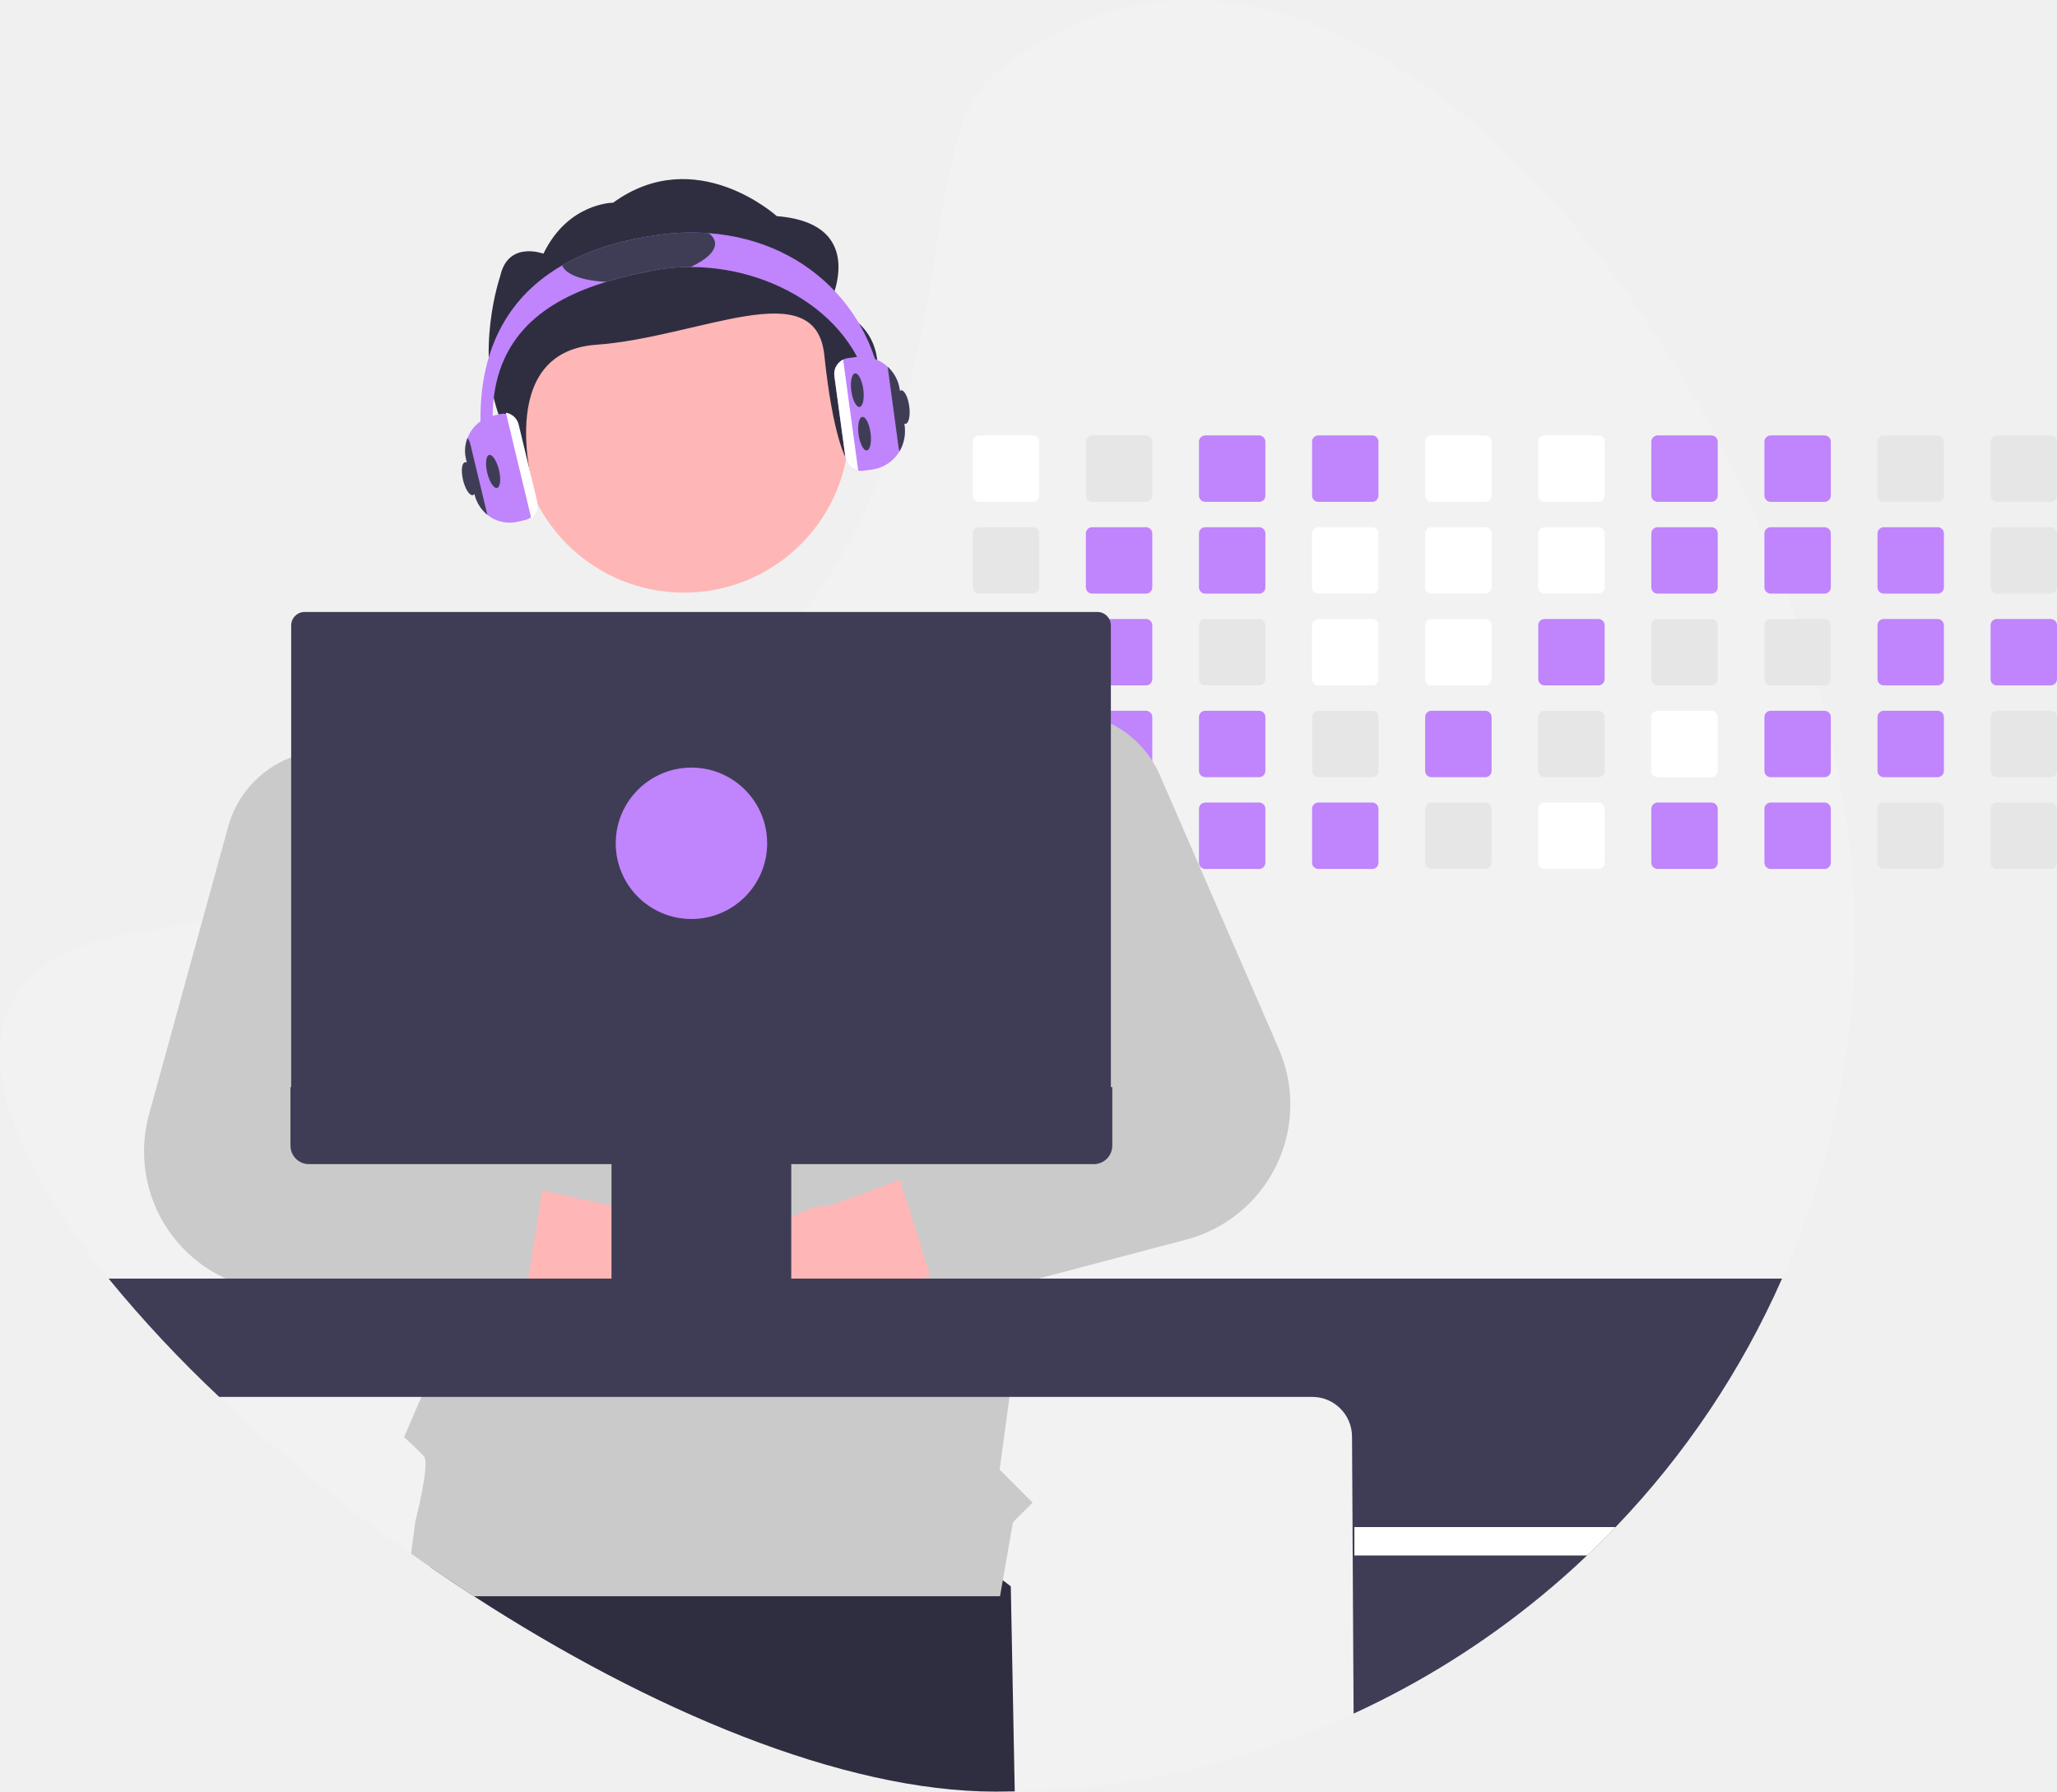
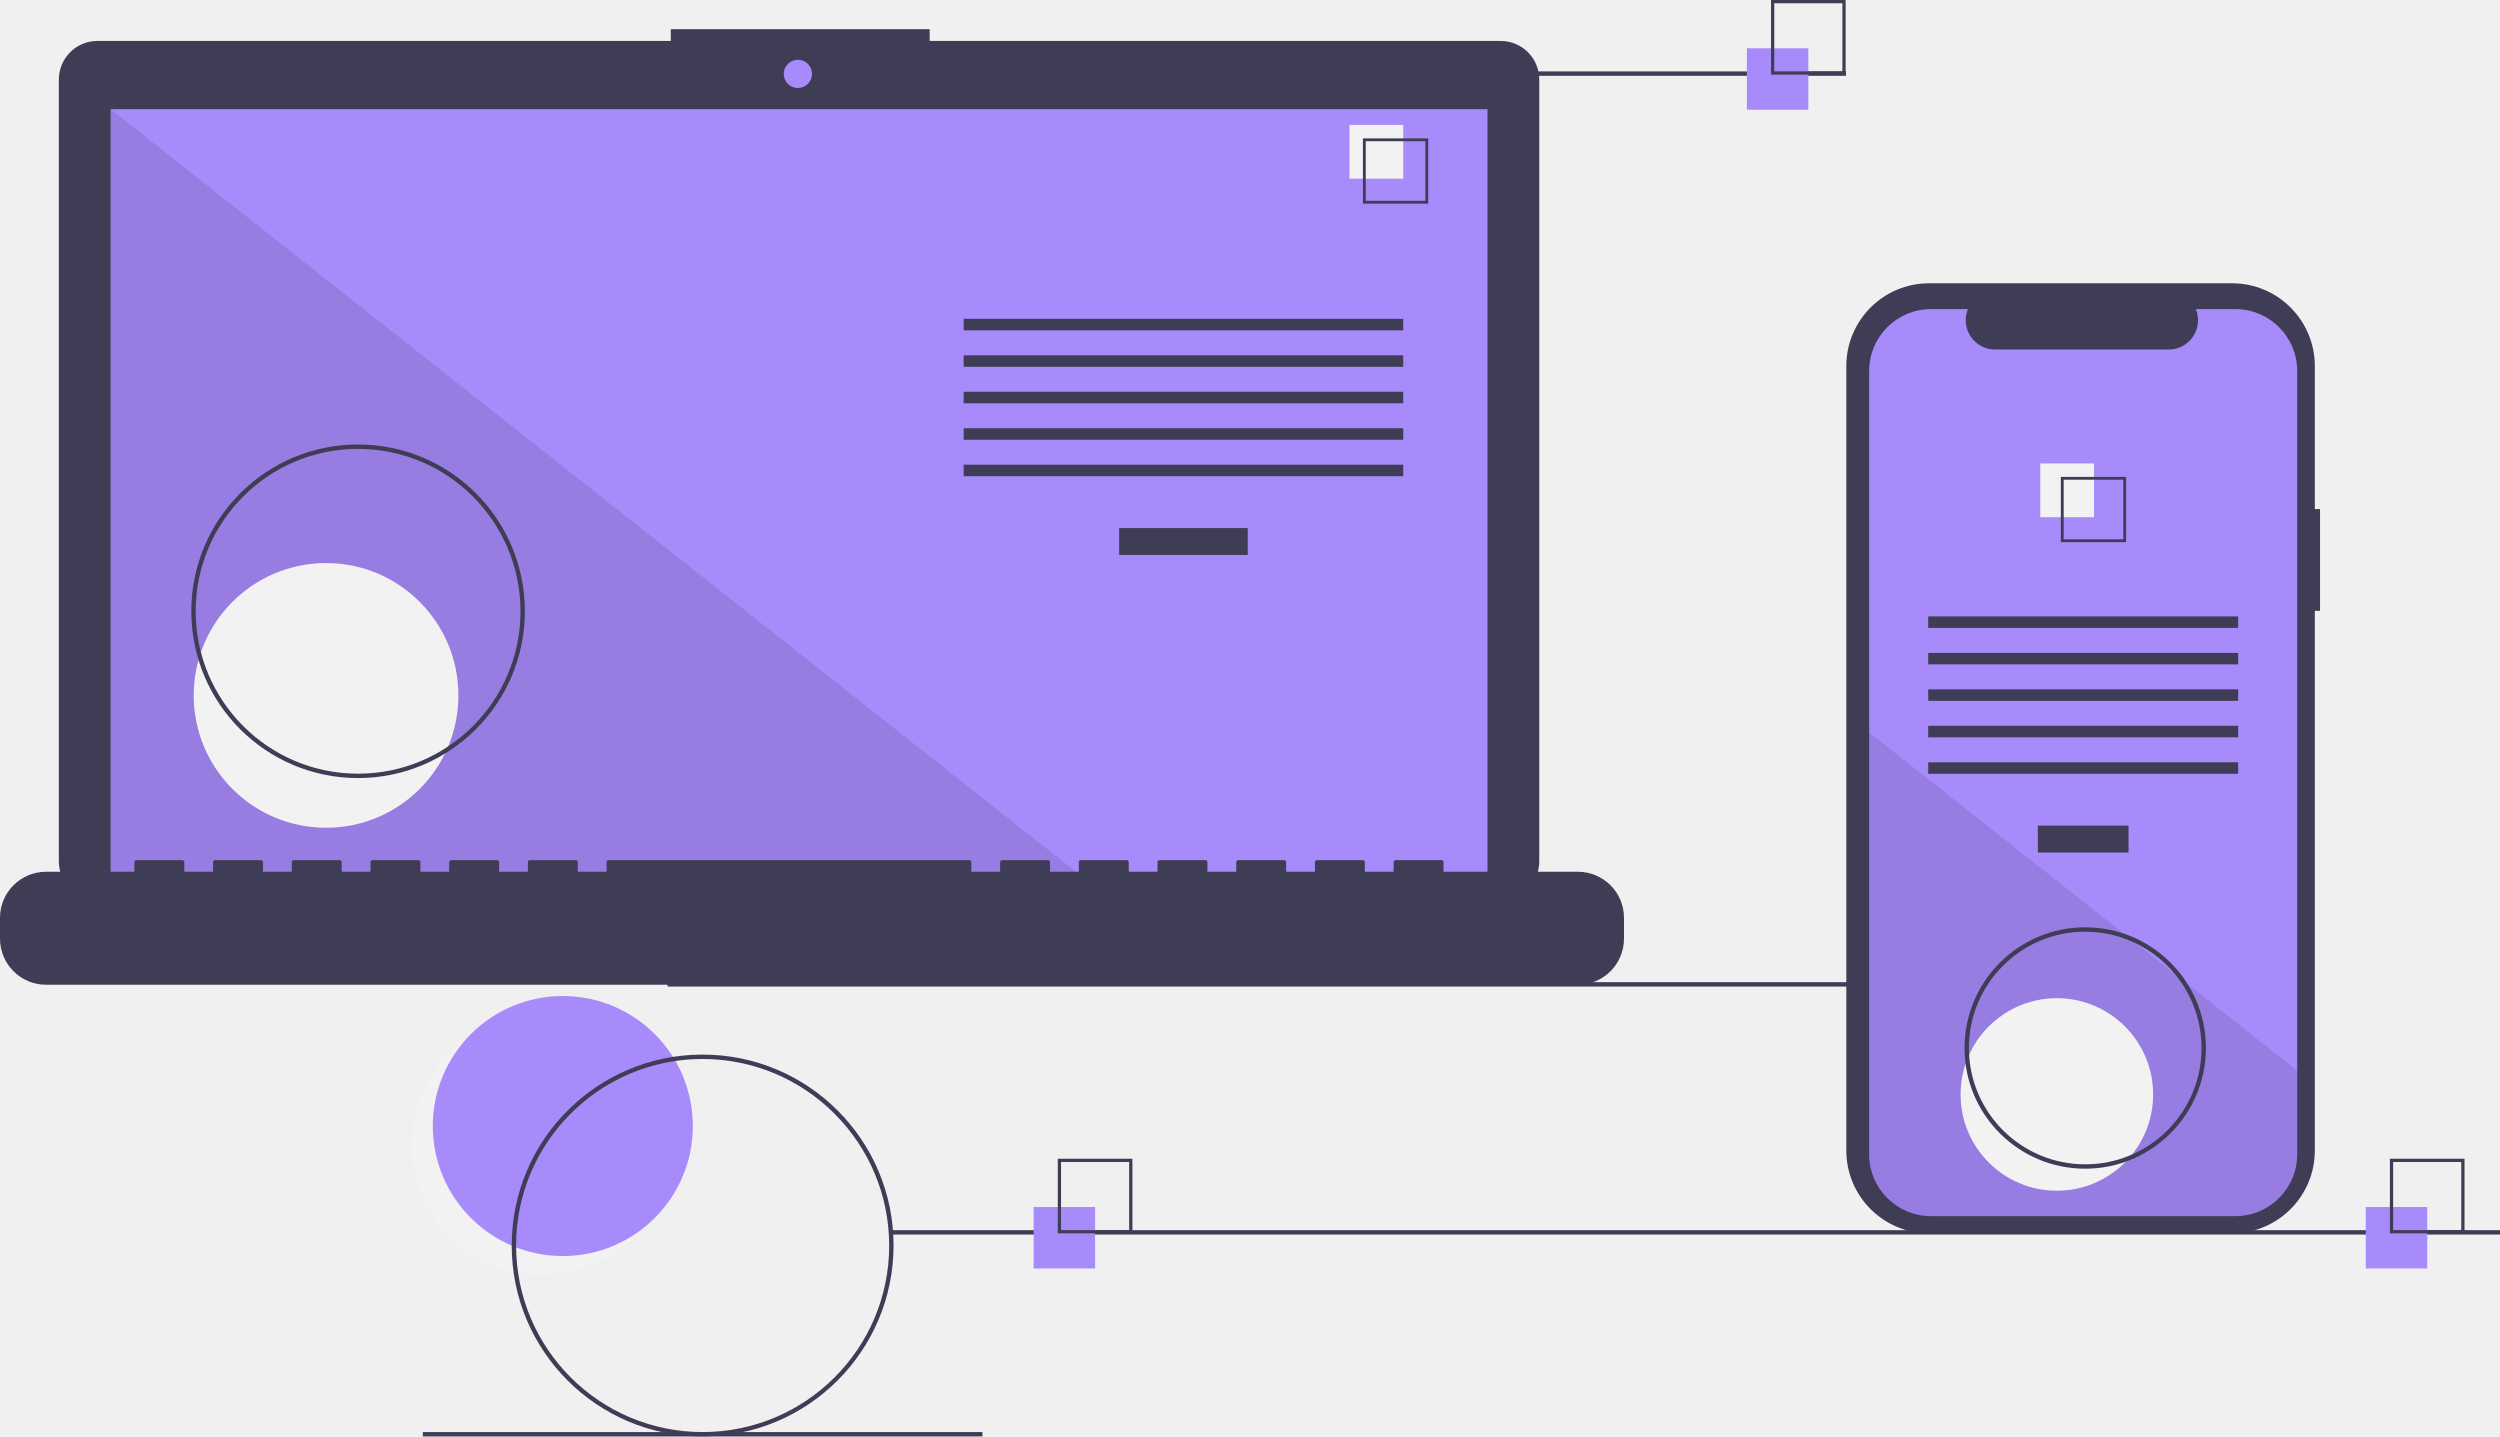
- <svg xmlns="http://www.w3.org/2000/svg" data-name="Layer 1" width="850.538" height="740.83" viewBox="0 0 850.538 740.83">
-   <path d="M941.609,465.125a354.21,354.21,0,0,1-98.85,245.9q-5.745,6.015-11.8,11.74-9.225,8.775-19.07,16.87a353.934,353.934,0,0,1-217.58,80.69q-3.975.09-7.98.09c-63.43,0-143.21-33.88-215.61-80.78q-8.985-5.82-17.81-11.91-4.125-2.82-8.21-5.72a730.43,730.43,0,0,1-79.32-64.8,514.116,514.116,0,0,1-45.75-48.92c-55.63-68.62-67.9-130.45,11.41-143.16q14.085-2.25,27.34-4.81,19.2-3.69,36.75-7.97,23.64-5.745,44.42-12.46,6.99-2.25,13.66-4.59c65.74-23.09,109.74-53.2,139.69-85.87q7.62-8.295,14.05-16.79a236.055,236.055,0,0,0,17.83-27.12,254.898,254.898,0,0,0,18.41-41.05l.27-.78c23.83-68.74,16.58-132.5,42.87-153.84,112.38-91.23,252.29,38.69,317.96,191.9q4.965,11.58,9.34,23.3,1.965,5.235,3.79,10.49,4.8,13.695,8.71,27.46,1.5,5.25,2.86,10.49c.97,3.77,1.9,7.53,2.76,11.29C938.139,412.305,941.609,439.455,941.609,465.125Z" transform="translate(-174.731 -79.58524)" fill="#f2f2f2" />
-   <path d="M594.309,820.325q-3.975.09-7.98.09c-63.43,0-143.21-33.88-215.61-80.78q-8.985-5.82-17.81-11.91l5.16-31.4,156.21-20.74,78.4,59.95Z" transform="translate(-174.731 -79.58524)" fill="#2f2e41" />
-   <path d="M601.829,259.635h-22.26a2.601,2.601,0,0,0-2.6,2.6v22.27a2.593,2.593,0,0,0,2.6,2.59h22.26a2.599,2.599,0,0,0,2.6-2.59v-22.27A2.608,2.608,0,0,0,601.829,259.635Z" transform="translate(-174.731 -79.58524)" fill="#fff" />
-   <path d="M601.829,297.585h-22.26a2.601,2.601,0,0,0-2.6,2.6v22.27a2.593,2.593,0,0,0,2.6,2.59h22.26a2.599,2.599,0,0,0,2.6-2.59v-22.27A2.608,2.608,0,0,0,601.829,297.585Z" transform="translate(-174.731 -79.58524)" fill="#e6e6e6" />
-   <path d="M601.829,335.535h-22.26a2.601,2.601,0,0,0-2.6,2.6v22.26a2.595,2.595,0,0,0,2.6,2.6h22.26a2.601,2.601,0,0,0,2.6-2.6v-22.26A2.608,2.608,0,0,0,601.829,335.535Z" transform="translate(-174.731 -79.58524)" fill="#e6e6e6" />
-   <path d="M604.389,375.625a2.617,2.617,0,0,0-2.56-2.14h-22.26a2.601,2.601,0,0,0-2.6,2.6v22.26a2.595,2.595,0,0,0,2.6,2.6h22.26a2.601,2.601,0,0,0,2.6-2.6v-22.26A2.313,2.313,0,0,0,604.389,375.625Z" transform="translate(-174.731 -79.58524)" fill="#e6e6e6" />
-   <path d="M602.839,411.635a2.634,2.634,0,0,0-1.01-.2h-22.26a2.595,2.595,0,0,0-2.6,2.6v22.26a2.588,2.588,0,0,0,2.6,2.6h22.26a2.601,2.601,0,0,0,2.6-2.6v-22.26A2.616,2.616,0,0,0,602.839,411.635Z" transform="translate(-174.731 -79.58524)" fill="#e6e6e6" />
-   <path d="M648.589,259.635h-22.26a2.601,2.601,0,0,0-2.6,2.6v22.27a2.593,2.593,0,0,0,2.6,2.59h22.26a2.599,2.599,0,0,0,2.6-2.59v-22.27A2.608,2.608,0,0,0,648.589,259.635Z" transform="translate(-174.731 -79.58524)" fill="#e6e6e6" />
-   <path d="M648.589,297.585h-22.26a2.601,2.601,0,0,0-2.6,2.6v22.27a2.593,2.593,0,0,0,2.6,2.59h22.26a2.599,2.599,0,0,0,2.6-2.59v-22.27A2.608,2.608,0,0,0,648.589,297.585Z" transform="translate(-174.731 -79.58524)" fill="#c084fc" />
-   <path d="M648.589,335.535h-22.26a2.601,2.601,0,0,0-2.6,2.6v22.26a2.595,2.595,0,0,0,2.6,2.6h22.26a2.601,2.601,0,0,0,2.6-2.6v-22.26A2.608,2.608,0,0,0,648.589,335.535Z" transform="translate(-174.731 -79.58524)" fill="#c084fc" />
-   <path d="M648.589,373.485h-22.26a2.593,2.593,0,0,0-2.46,1.78,2.478,2.478,0,0,0-.14.82v22.26a2.595,2.595,0,0,0,2.6,2.6h22.26a2.601,2.601,0,0,0,2.6-2.6v-22.26A2.608,2.608,0,0,0,648.589,373.485Z" transform="translate(-174.731 -79.58524)" fill="#c084fc" />
-   <path d="M648.589,411.435h-22.26a2.595,2.595,0,0,0-2.6,2.6v22.26a2.595,2.595,0,0,0,2.6,2.6h22.26a2.601,2.601,0,0,0,2.6-2.6v-22.26A2.601,2.601,0,0,0,648.589,411.435Z" transform="translate(-174.731 -79.58524)" fill="#e6e6e6" />
-   <path d="M695.349,259.635h-22.26a2.601,2.601,0,0,0-2.6,2.6v22.27a2.593,2.593,0,0,0,2.6,2.59h22.26a2.599,2.599,0,0,0,2.6-2.59v-22.27A2.608,2.608,0,0,0,695.349,259.635Z" transform="translate(-174.731 -79.58524)" fill="#c084fc" />
-   <path d="M695.349,297.585h-22.26a2.601,2.601,0,0,0-2.6,2.6v22.27a2.593,2.593,0,0,0,2.6,2.59h22.26a2.599,2.599,0,0,0,2.6-2.59v-22.27A2.608,2.608,0,0,0,695.349,297.585Z" transform="translate(-174.731 -79.58524)" fill="#c084fc" />
-   <path d="M695.349,335.535h-22.26a2.601,2.601,0,0,0-2.6,2.6v22.26a2.595,2.595,0,0,0,2.6,2.6h22.26a2.601,2.601,0,0,0,2.6-2.6v-22.26A2.608,2.608,0,0,0,695.349,335.535Z" transform="translate(-174.731 -79.58524)" fill="#e6e6e6" />
-   <path d="M695.349,373.485h-22.26a2.601,2.601,0,0,0-2.6,2.6v22.26a2.595,2.595,0,0,0,2.6,2.6h22.26a2.601,2.601,0,0,0,2.6-2.6v-22.26A2.608,2.608,0,0,0,695.349,373.485Z" transform="translate(-174.731 -79.58524)" fill="#c084fc" />
-   <path d="M695.349,411.435h-22.26a2.595,2.595,0,0,0-2.6,2.6v22.26a2.595,2.595,0,0,0,2.6,2.6h22.26a2.601,2.601,0,0,0,2.6-2.6v-22.26A2.601,2.601,0,0,0,695.349,411.435Z" transform="translate(-174.731 -79.58524)" fill="#c084fc" />
-   <path d="M742.109,259.635h-22.26a2.601,2.601,0,0,0-2.6,2.6v22.27a2.593,2.593,0,0,0,2.6,2.59h22.26a2.599,2.599,0,0,0,2.6-2.59v-22.27A2.608,2.608,0,0,0,742.109,259.635Z" transform="translate(-174.731 -79.58524)" fill="#c084fc" />
-   <path d="M742.109,297.585h-22.26a2.601,2.601,0,0,0-2.6,2.6v22.27a2.593,2.593,0,0,0,2.6,2.59h22.26a2.599,2.599,0,0,0,2.6-2.59v-22.27A2.608,2.608,0,0,0,742.109,297.585Z" transform="translate(-174.731 -79.58524)" fill="#fff" />
-   <path d="M742.109,335.535h-22.26a2.601,2.601,0,0,0-2.6,2.6v22.26a2.595,2.595,0,0,0,2.6,2.6h22.26a2.601,2.601,0,0,0,2.6-2.6v-22.26A2.608,2.608,0,0,0,742.109,335.535Z" transform="translate(-174.731 -79.58524)" fill="#fff" />
-   <path d="M742.109,373.485h-22.26a2.601,2.601,0,0,0-2.6,2.6v22.26a2.595,2.595,0,0,0,2.6,2.6h22.26a2.601,2.601,0,0,0,2.6-2.6v-22.26A2.608,2.608,0,0,0,742.109,373.485Z" transform="translate(-174.731 -79.58524)" fill="#e6e6e6" />
-   <path d="M742.109,411.435h-22.26a2.595,2.595,0,0,0-2.6,2.6v22.26a2.595,2.595,0,0,0,2.6,2.6h22.26a2.601,2.601,0,0,0,2.6-2.6v-22.26A2.601,2.601,0,0,0,742.109,411.435Z" transform="translate(-174.731 -79.58524)" fill="#c084fc" />
-   <path d="M788.869,259.635h-22.27a2.599,2.599,0,0,0-2.59,2.6v22.27a2.591,2.591,0,0,0,2.59,2.59h22.27a2.599,2.599,0,0,0,2.6-2.59v-22.27A2.608,2.608,0,0,0,788.869,259.635Z" transform="translate(-174.731 -79.58524)" fill="#fff" />
-   <path d="M788.869,297.585h-22.27a2.599,2.599,0,0,0-2.59,2.6v22.27a2.59,2.59,0,0,0,2.59,2.59h22.27a2.599,2.599,0,0,0,2.6-2.59v-22.27A2.608,2.608,0,0,0,788.869,297.585Z" transform="translate(-174.731 -79.58524)" fill="#fff" />
-   <path d="M788.869,335.535h-22.27a2.599,2.599,0,0,0-2.59,2.6v22.26a2.593,2.593,0,0,0,2.59,2.6h22.27a2.601,2.601,0,0,0,2.6-2.6v-22.26A2.608,2.608,0,0,0,788.869,335.535Z" transform="translate(-174.731 -79.58524)" fill="#fff" />
-   <path d="M788.869,373.485h-22.27a2.599,2.599,0,0,0-2.59,2.6v22.26a2.593,2.593,0,0,0,2.59,2.6h22.27a2.601,2.601,0,0,0,2.6-2.6v-22.26A2.608,2.608,0,0,0,788.869,373.485Z" transform="translate(-174.731 -79.58524)" fill="#c084fc" />
-   <path d="M788.869,411.435h-22.27a2.593,2.593,0,0,0-2.59,2.6v22.26a2.593,2.593,0,0,0,2.59,2.6h22.27a2.601,2.601,0,0,0,2.6-2.6v-22.26A2.601,2.601,0,0,0,788.869,411.435Z" transform="translate(-174.731 -79.58524)" fill="#e6e6e6" />
-   <path d="M835.629,259.635h-22.27a2.599,2.599,0,0,0-2.59,2.6v22.27a2.591,2.591,0,0,0,2.59,2.59h22.27a2.599,2.599,0,0,0,2.6-2.59v-22.27A2.608,2.608,0,0,0,835.629,259.635Z" transform="translate(-174.731 -79.58524)" fill="#fff" />
-   <path d="M835.629,297.585h-22.27a2.599,2.599,0,0,0-2.59,2.6v22.27a2.59,2.59,0,0,0,2.59,2.59h22.27a2.599,2.599,0,0,0,2.6-2.59v-22.27A2.608,2.608,0,0,0,835.629,297.585Z" transform="translate(-174.731 -79.58524)" fill="#fff" />
-   <path d="M835.629,335.535h-22.27a2.599,2.599,0,0,0-2.59,2.6v22.26a2.593,2.593,0,0,0,2.59,2.6h22.27a2.601,2.601,0,0,0,2.6-2.6v-22.26A2.608,2.608,0,0,0,835.629,335.535Z" transform="translate(-174.731 -79.58524)" fill="#c084fc" />
-   <path d="M835.629,373.485h-22.27a2.599,2.599,0,0,0-2.59,2.6v22.26a2.593,2.593,0,0,0,2.59,2.6h22.27a2.601,2.601,0,0,0,2.6-2.6v-22.26A2.608,2.608,0,0,0,835.629,373.485Z" transform="translate(-174.731 -79.58524)" fill="#e6e6e6" />
-   <path d="M835.629,411.435h-22.27a2.593,2.593,0,0,0-2.59,2.6v22.26a2.593,2.593,0,0,0,2.59,2.6h22.27a2.601,2.601,0,0,0,2.6-2.6v-22.26A2.601,2.601,0,0,0,835.629,411.435Z" transform="translate(-174.731 -79.58524)" fill="#fff" />
-   <path d="M882.389,259.635h-22.27a2.599,2.599,0,0,0-2.59,2.6v22.27a2.591,2.591,0,0,0,2.59,2.59h22.27a2.599,2.599,0,0,0,2.6-2.59v-22.27A2.608,2.608,0,0,0,882.389,259.635Z" transform="translate(-174.731 -79.58524)" fill="#c084fc" />
-   <path d="M882.389,297.585h-22.27a2.599,2.599,0,0,0-2.59,2.6v22.27a2.59,2.59,0,0,0,2.59,2.59h22.27a2.599,2.599,0,0,0,2.6-2.59v-22.27A2.608,2.608,0,0,0,882.389,297.585Z" transform="translate(-174.731 -79.58524)" fill="#c084fc" />
-   <path d="M882.389,335.535h-22.27a2.599,2.599,0,0,0-2.59,2.6v22.26a2.593,2.593,0,0,0,2.59,2.6h22.27a2.601,2.601,0,0,0,2.6-2.6v-22.26A2.608,2.608,0,0,0,882.389,335.535Z" transform="translate(-174.731 -79.58524)" fill="#e6e6e6" />
-   <path d="M882.389,373.485h-22.27a2.599,2.599,0,0,0-2.59,2.6v22.26a2.593,2.593,0,0,0,2.59,2.6h22.27a2.601,2.601,0,0,0,2.6-2.6v-22.26A2.608,2.608,0,0,0,882.389,373.485Z" transform="translate(-174.731 -79.58524)" fill="#fff" />
-   <path d="M882.389,411.435h-22.27a2.593,2.593,0,0,0-2.59,2.6v22.26a2.593,2.593,0,0,0,2.59,2.6h22.27a2.601,2.601,0,0,0,2.6-2.6v-22.26A2.601,2.601,0,0,0,882.389,411.435Z" transform="translate(-174.731 -79.58524)" fill="#c084fc" />
-   <path d="M929.149,259.635h-22.27a2.599,2.599,0,0,0-2.59,2.6v22.27a2.591,2.591,0,0,0,2.59,2.59h22.27a2.599,2.599,0,0,0,2.6-2.59v-22.27A2.608,2.608,0,0,0,929.149,259.635Z" transform="translate(-174.731 -79.58524)" fill="#c084fc" />
-   <path d="M929.149,297.585h-22.27a2.599,2.599,0,0,0-2.59,2.6v22.27a2.59,2.59,0,0,0,2.59,2.59h22.27a2.599,2.599,0,0,0,2.6-2.59v-22.27A2.608,2.608,0,0,0,929.149,297.585Z" transform="translate(-174.731 -79.58524)" fill="#c084fc" />
-   <path d="M929.149,335.535h-22.27a2.599,2.599,0,0,0-2.59,2.6v22.26a2.593,2.593,0,0,0,2.59,2.6h22.27a2.601,2.601,0,0,0,2.6-2.6v-22.26A2.608,2.608,0,0,0,929.149,335.535Z" transform="translate(-174.731 -79.58524)" fill="#e6e6e6" />
-   <path d="M929.149,373.485h-22.27a2.599,2.599,0,0,0-2.59,2.6v22.26a2.593,2.593,0,0,0,2.59,2.6h22.27a2.601,2.601,0,0,0,2.6-2.6v-22.26A2.608,2.608,0,0,0,929.149,373.485Z" transform="translate(-174.731 -79.58524)" fill="#c084fc" />
-   <path d="M929.149,411.435h-22.27a2.593,2.593,0,0,0-2.59,2.6v22.26a2.593,2.593,0,0,0,2.59,2.6h22.27a2.601,2.601,0,0,0,2.6-2.6v-22.26A2.601,2.601,0,0,0,929.149,411.435Z" transform="translate(-174.731 -79.58524)" fill="#c084fc" />
-   <path d="M975.909,259.635h-22.27a2.599,2.599,0,0,0-2.59,2.6v22.27a2.591,2.591,0,0,0,2.59,2.59h22.27a2.599,2.599,0,0,0,2.6-2.59v-22.27A2.608,2.608,0,0,0,975.909,259.635Z" transform="translate(-174.731 -79.58524)" fill="#e6e6e6" />
-   <path d="M975.909,297.585h-22.27a2.599,2.599,0,0,0-2.59,2.6v22.27a2.59,2.59,0,0,0,2.59,2.59h22.27a2.599,2.599,0,0,0,2.6-2.59v-22.27A2.608,2.608,0,0,0,975.909,297.585Z" transform="translate(-174.731 -79.58524)" fill="#c084fc" />
-   <path d="M975.909,335.535h-22.27a2.599,2.599,0,0,0-2.59,2.6v22.26a2.593,2.593,0,0,0,2.59,2.6h22.27a2.601,2.601,0,0,0,2.6-2.6v-22.26A2.608,2.608,0,0,0,975.909,335.535Z" transform="translate(-174.731 -79.58524)" fill="#c084fc" />
-   <path d="M975.909,373.485h-22.27a2.599,2.599,0,0,0-2.59,2.6v22.26a2.593,2.593,0,0,0,2.59,2.6h22.27a2.601,2.601,0,0,0,2.6-2.6v-22.26A2.608,2.608,0,0,0,975.909,373.485Z" transform="translate(-174.731 -79.58524)" fill="#c084fc" />
-   <path d="M975.909,411.435h-22.27a2.593,2.593,0,0,0-2.59,2.6v22.26a2.593,2.593,0,0,0,2.59,2.6h22.27a2.601,2.601,0,0,0,2.6-2.6v-22.26A2.601,2.601,0,0,0,975.909,411.435Z" transform="translate(-174.731 -79.58524)" fill="#e6e6e6" />
-   <path d="M1022.669,259.635h-22.27a2.599,2.599,0,0,0-2.59,2.6v22.27a2.591,2.591,0,0,0,2.59,2.59h22.27a2.599,2.599,0,0,0,2.6-2.59v-22.27A2.608,2.608,0,0,0,1022.669,259.635Z" transform="translate(-174.731 -79.58524)" fill="#e6e6e6" />
-   <path d="M1022.669,297.585h-22.27a2.599,2.599,0,0,0-2.59,2.6v22.27a2.591,2.591,0,0,0,2.59,2.59h22.27a2.599,2.599,0,0,0,2.6-2.59v-22.27A2.608,2.608,0,0,0,1022.669,297.585Z" transform="translate(-174.731 -79.58524)" fill="#e6e6e6" />
-   <path d="M1022.669,335.535h-22.27a2.599,2.599,0,0,0-2.59,2.6v22.26a2.593,2.593,0,0,0,2.59,2.6h22.27a2.601,2.601,0,0,0,2.6-2.6v-22.26A2.608,2.608,0,0,0,1022.669,335.535Z" transform="translate(-174.731 -79.58524)" fill="#c084fc" />
-   <path d="M1022.669,373.485h-22.27a2.599,2.599,0,0,0-2.59,2.6v22.26a2.593,2.593,0,0,0,2.59,2.6h22.27a2.601,2.601,0,0,0,2.6-2.6v-22.26A2.608,2.608,0,0,0,1022.669,373.485Z" transform="translate(-174.731 -79.58524)" fill="#e6e6e6" />
-   <path d="M1022.669,411.435h-22.27a2.593,2.593,0,0,0-2.59,2.6v22.26a2.593,2.593,0,0,0,2.59,2.6h22.27a2.601,2.601,0,0,0,2.6-2.6v-22.26A2.601,2.601,0,0,0,1022.669,411.435Z" transform="translate(-174.731 -79.58524)" fill="#e6e6e6" />
-   <polygon points="336.095 660.051 335.475 660.051 336.005 659.981 336.095 660.051" fill="#2f2e41" />
-   <circle id="b6132315-04e2-4cdb-a713-107c9cd58b0b" data-name="ab6171fa-7d69-4734-b81c-8dff60f9761b" cx="282.814" cy="176.733" r="68.322" fill="#ffb6b6" />
-   <path id="f4304bdd-ba2d-4fff-b404-410205410c5d-147" data-name="bf427902-b9bf-4946-b5d7-5c1c7e04535e" d="M517.377,206.226s17.869-34.161-21.444-37.266c0,0-33.515-30.402-67.676-5.558,0,0-18.633,0-28.823,21.086,0,0-14.655-5.558-17.876,9.317,0,0-10.723,31.055,0,59.005,10.723,27.95,14.285,31.055,14.285,31.055s-17.621-58.598,25.27-61.704,90.887-29.909,94.461,4.251,8.953,42.578,8.953,42.578S558.479,220.201,517.377,206.226Z" transform="translate(-174.731 -79.58524)" fill="#2f2e41" />
-   <path d="M634.279,424.695l-.22,1.16-2.47,13.04-17.07,90.2-1.01,5.31-2.12,11.23-2.9,15.32-6.43,33.95-1.84,9.73-.69,3.65-.24,1.28-1.91,10.07-.58,3.04-4.66,34.53-4.07,30.09,13.62,13.62-8.12,8.12-5.33,30.53.01.07H370.719q-13.2-8.55-26.02-17.63l1.79-13.4s6.16-23.93,3.57-26.79c-2.58-2.86-8.24-7.97-8.24-7.97l7.13-16.64.99-2.31-1.66-34.43-.04-.83-.55-11.35-.07-1.46-.11-2.19-2.11-43.68-.04-.72-.64-13.24-.6-12.59-.26-5.31-2.57-53.13-1.74-36.08-1.52-31.41,6.11-2.07,65.35-22.21,27.07-35.19,56.34.42,27.58.21,46.02,42.68,10.47,5,.08.04,7.51,3.59,19.04,9.09,20.13,9.62,10.33,4.93Z" transform="translate(-174.731 -79.58524)" fill="#cacaca" />
-   <path d="M443.84,637.136a30.286,30.286,0,0,1-40.664-22.43L296.617,599.588l37.043-41.902,95.511,20.78a30.45,30.45,0,0,1,14.669,58.67Z" transform="translate(-174.731 -79.58524)" fill="#ffb6b6" />
-   <path d="M396.329,560.955a13.522,13.522,0,0,0-7.89-4.87l-43.72-9.09-4.49-.93a18.933,18.933,0,0,1-12.53-9.07,19.161,19.161,0,0,1-2.45-7.9,18.895,18.895,0,0,1,.89-7.48l15.15-45.65,9.83-29.62a41.792,41.792,0,0,0,2.09-11.05,43.349,43.349,0,0,0-9.07-28.89,42.693,42.693,0,0,0-49.01-13.64c-.25.09-.51.19-.76.29a42.583,42.583,0,0,0-25.31,28.41l-10.68,38.85-22.03,80.09a57.766,57.766,0,0,0,48.96,72.68l62.97,7.38,29.14,3.42a13.497,13.497,0,0,0,14.84-10.73,4.895,4.895,0,0,0,.11-.55l.7-4.32,5.93-36.38.06-.37A13.475,13.475,0,0,0,396.329,560.955Z" transform="translate(-174.731 -79.58524)" fill="#cacaca" />
-   <path d="M511.714,638.302a30.286,30.286,0,0,0,37.094-27.94l103.362-29.994L609.588,544.109l-91.626,34.041a30.45,30.45,0,0,0-6.249,60.152Z" transform="translate(-174.731 -79.58524)" fill="#ffb6b6" />
-   <path d="M703.489,513.275,654.329,400.135a42.819,42.819,0,0,0-20.27-21.35,43.356,43.356,0,0,0-8.78-3.2c-.47-.12-.94-.23-1.41-.32a42.132,42.132,0,0,0-19.48.36,42.814,42.814,0,0,0-27.34,21.73,1.004,1.004,0,0,0-.08.14,43.1,43.1,0,0,0-.37,38.85l.61,1.22,34.74,69.77a18.9,18.9,0,0,1-10.5,26.19l-2.44.88-43.88,15.85a13.497,13.497,0,0,0-8.33,16.79l.11.35,12.3,39.36c.06.18.12.36.19.54a7.054,7.054,0,0,0,.4.99,13.482,13.482,0,0,0,15.81,7.53l23.68-6.25,4.83-1.28,61.15-16.15a57.76,57.76,0,0,0,38.22-78.86Z" transform="translate(-174.731 -79.58524)" fill="#cacaca" />
-   <path d="M219.629,608.285a514.116,514.116,0,0,0,45.75,48.92h451.97a16.446,16.446,0,0,1,16.42,16.43l.65,114.53a355.43,355.43,0,0,0,77.47-48.53q9.84-8.085,19.07-16.87,6.045-5.73,11.8-11.74a355.629,355.629,0,0,0,68.82-102.74Z" transform="translate(-174.731 -79.58524)" fill="#3f3d56" />
-   <path d="M842.759,711.025q-5.745,6.015-11.8,11.74H734.749v-11.74Z" transform="translate(-174.731 -79.58524)" fill="#fff" />
-   <path d="M633.379,335.535a5.538,5.538,0,0,0-4.87-2.9H300.669a5.555,5.555,0,0,0-5.54,5.55v196.22H634.059V338.185A5.385,5.385,0,0,0,633.379,335.535Z" transform="translate(-174.731 -79.58524)" fill="#3f3d56" />
-   <path d="M294.832,529.092V553.306a7.644,7.644,0,0,0,7.644,7.644H427.573v47.787h-1.662a.993.993,0,0,0-.993.993v3.324a.993.993,0,0,0,.993.993h77.658a.993.993,0,0,0,.993-.993v-3.324a.993.993,0,0,0-.993-.993h-1.662V560.95H627.004a7.644,7.644,0,0,0,7.644-7.644V529.092Z" transform="translate(-174.731 -79.58524)" fill="#3f3d56" />
-   <circle cx="285.903" cy="348.704" r="31.306" fill="#c084fc" />
-   <path d="M540.399,252.585h-5c0-37.8-37.41-62.57-75.15-62.59a82.382,82.382,0,0,0-16.35,1.59c-6.06,1.21-12.35,2.66-18.53,4.55-24.37,7.47-46.97,21.91-46.97,56.45a78.591,78.591,0,0,0,2.54,19.88l-4.84,1.26a83.876,83.876,0,0,1-2.7-21.14c0-30.18,12.39-50.91,33.79-63.27,11.25-6.5,24.98-10.69,40.71-12.73a97.131,97.131,0,0,1,19.75-.6C511.049,179.105,540.399,212.385,540.399,252.585Z" transform="translate(-174.731 -79.58524)" fill="#c084fc" />
-   <path d="M548.729,255.355l-1.97-14.56a15.71,15.71,0,0,0-5-9.56,15.816,15.816,0,0,0-13.25-4l-3.13.43a6.524,6.524,0,0,0-4.35,2.53,6.548,6.548,0,0,0-1.29,4.87l4.55,33.54a6.577,6.577,0,0,0,5.3,5.57,6.154,6.154,0,0,0,1.22.12,6.499,6.499,0,0,0,.88-.06l3.5-.47a15.791,15.791,0,0,0,10.74-6.43c.27-.38.53-.77.77-1.17A16.748,16.748,0,0,0,548.729,255.355Z" transform="translate(-174.731 -79.58524)" fill="#c084fc" />
-   <path d="M523.359,228.275a6.432,6.432,0,0,0-2.33,1.92,6.548,6.548,0,0,0-1.29,4.87l4.55,33.54a6.577,6.577,0,0,0,5.3,5.57Z" transform="translate(-174.731 -79.58524)" fill="#fff" />
-   <path d="M548.729,255.355l-1.97-14.56a15.71,15.71,0,0,0-5-9.56l4.53,33.37a6.176,6.176,0,0,0,.41,1.56A16.748,16.748,0,0,0,548.729,255.355Z" transform="translate(-174.731 -79.58524)" fill="#3f3d56" />
-   <ellipse cx="532.218" cy="258.909" rx="2.5" ry="7" transform="translate(-204.7047 -5.69071) rotate(-7.72549)" fill="#3f3d56" />
-   <ellipse cx="529.218" cy="240.909" rx="2.5" ry="7" transform="translate(-202.3122 -6.25736) rotate(-7.72549)" fill="#3f3d56" />
-   <ellipse cx="548.218" cy="247.909" rx="2.5" ry="7" transform="translate(-203.0808 -3.63971) rotate(-7.72549)" fill="#3f3d56" />
-   <path d="M460.249,189.995a82.382,82.382,0,0,0-16.35,1.59c-6.06,1.21-12.35,2.66-18.53,4.55-9.65-.47-16.75-2.97-18.18-6.82,11.25-6.5,24.98-10.69,40.71-12.73a97.131,97.131,0,0,1,19.75-.6,5.727,5.727,0,0,1,2.72,3.82C470.839,183.285,466.869,186.985,460.249,189.995Z" transform="translate(-174.731 -79.58524)" fill="#3f3d56" />
-   <path d="M396.409,287.285l-7.7-32.01a6.024,6.024,0,0,0-4.88-4.55,6.733,6.733,0,0,0-1-.08,6.026,6.026,0,0,0-1.4.17l-2.98.72a14.904,14.904,0,0,0-10.99,17.96l3.45,14.36a15.845,15.845,0,0,0,5.34,8.62,14.045,14.045,0,0,0,1.36.97,14.809,14.809,0,0,0,11.37,1.84l2.97-.72a5.84,5.84,0,0,0,2.17-1.01A5.993,5.993,0,0,0,396.409,287.285Z" transform="translate(-174.731 -79.58524)" fill="#c084fc" />
-   <ellipse cx="378.629" cy="274.523" rx="2.5" ry="7" transform="translate(-228.4506 16.61926) rotate(-13.53051)" fill="#3f3d56" />
-   <ellipse cx="368.629" cy="277.523" rx="2.5" ry="7" transform="translate(-229.4301 14.36289) rotate(-13.53051)" fill="#3f3d56" />
-   <path d="M396.899,287.165l-7.7-32.01a6.532,6.532,0,0,0-5.29-4.92l10.51,43.72A6.511,6.511,0,0,0,396.899,287.165Z" transform="translate(-174.731 -79.58524)" fill="#fff" />
-   <path d="M369.199,263.155a6.476,6.476,0,0,0-1.17-2.45,14.725,14.725,0,0,0-.57,8.79l3.45,14.36a15.845,15.845,0,0,0,5.34,8.62Z" transform="translate(-174.731 -79.58524)" fill="#3f3d56" />
+ <svg xmlns="http://www.w3.org/2000/svg" data-name="Layer 1" width="1139.171" height="654.543" viewBox="0 0 1139.171 654.543">
+   <circle cx="246.827" cy="521.765" r="59.243" fill="#f2f2f2" />
+   <circle cx="256.46" cy="513.095" r="59.243" fill="#a78bfa" />
+   <rect x="304.171" y="447.543" width="733" height="2" fill="#3f3d56" />
+   <path d="M714.207,141.381H454.038v-5.362h-117.971v5.362H74.825a17.599,17.599,0,0,0-17.599,17.599V515.231a17.599,17.599,0,0,0,17.599,17.599H714.207a17.599,17.599,0,0,0,17.599-17.599V158.979A17.599,17.599,0,0,0,714.207,141.381Z" transform="translate(-30.41456 -122.7284)" fill="#3f3d56" />
+   <rect x="50.406" y="49.754" width="627.391" height="353.913" fill="#a78bfa" />
+   <circle cx="363.565" cy="33.667" r="6.435" fill="#a78bfa" />
+   <polygon points="498.374 403.667 50.406 403.667 50.406 49.754 498.374 403.667" opacity="0.1" />
+   <circle cx="148.574" cy="316.876" r="60.307" fill="#f2f2f2" />
+   <rect x="509.953" y="240.622" width="58.605" height="12.246" fill="#3f3d56" />
+   <rect x="439.102" y="145.279" width="200.307" height="5.248" fill="#3f3d56" />
+   <rect x="439.102" y="161.898" width="200.307" height="5.248" fill="#3f3d56" />
+   <rect x="439.102" y="178.518" width="200.307" height="5.248" fill="#3f3d56" />
+   <rect x="439.102" y="195.137" width="200.307" height="5.248" fill="#3f3d56" />
+   <rect x="439.102" y="211.756" width="200.307" height="5.248" fill="#3f3d56" />
+   <rect x="614.917" y="56.934" width="24.492" height="24.492" fill="#f2f2f2" />
+   <path d="M681.195,215.525h-29.74v-29.74h29.74Zm-28.447-1.293h27.154V187.078H652.748Z" transform="translate(-30.41456 -122.7284)" fill="#3f3d56" />
+   <path d="M749.422,519.96H688.192v-4.412a.875.875,0,0,0-.875-.875h-20.993a.875.875,0,0,0-.875.875v4.412H652.329v-4.412a.875.875,0,0,0-.875-.875H630.462a.875.875,0,0,0-.875.875v4.412H616.467v-4.412a.875.875,0,0,0-.875-.875H594.599a.875.875,0,0,0-.875.875v4.412H580.604v-4.412a.875.875,0,0,0-.875-.875H558.736a.875.875,0,0,0-.875.875v4.412H544.741v-4.412a.875.875,0,0,0-.875-.875H522.873a.875.875,0,0,0-.875.875v4.412H508.878v-4.412a.875.875,0,0,0-.875-.875h-20.993a.875.875,0,0,0-.875.875v4.412H473.015v-4.412a.875.875,0,0,0-.875-.875H307.696a.875.875,0,0,0-.875.875v4.412H293.701v-4.412a.875.875,0,0,0-.875-.875H271.833a.875.875,0,0,0-.875.875v4.412H257.838v-4.412a.875.875,0,0,0-.875-.875h-20.993a.875.875,0,0,0-.875.875v4.412H221.975v-4.412a.875.875,0,0,0-.875-.875H200.107a.875.875,0,0,0-.875.875v4.412H186.112v-4.412a.875.875,0,0,0-.875-.875H164.244a.875.875,0,0,0-.875.875v4.412H150.249v-4.412a.875.875,0,0,0-.875-.875H128.381a.875.875,0,0,0-.875.875v4.412H114.386v-4.412a.875.875,0,0,0-.875-.875H92.519a.875.875,0,0,0-.875.875v4.412H51.407a20.993,20.993,0,0,0-20.993,20.993v9.492A20.993,20.993,0,0,0,51.407,571.438H749.422a20.993,20.993,0,0,0,20.993-20.993v-9.492A20.993,20.993,0,0,0,749.422,519.96Z" transform="translate(-30.41456 -122.7284)" fill="#3f3d56" />
+   <path d="M193.586,477.272a76,76,0,1,1,76-76A76.086,76.086,0,0,1,193.586,477.272Zm0-150a74,74,0,1,0,74,74A74.084,74.084,0,0,0,193.586,327.272Z" transform="translate(-30.41456 -122.7284)" fill="#3f3d56" />
+   <rect x="586.171" y="32.543" width="255" height="2" fill="#3f3d56" />
+   <rect x="406.171" y="560.543" width="733" height="2" fill="#3f3d56" />
+   <rect x="192.672" y="652.543" width="255" height="2" fill="#3f3d56" />
+   <rect x="471" y="550" width="28" height="28" fill="#a78bfa" />
+   <path d="M546.415,684.728h-34v-34h34Zm-32.522-1.478H544.936V652.207H513.893Z" transform="translate(-30.41456 -122.7284)" fill="#3f3d56" />
+   <rect x="796" y="22" width="28" height="28" fill="#a78bfa" />
+   <path d="M871.415,156.728h-34v-34h34Zm-32.522-1.478H869.936V124.207H838.893Z" transform="translate(-30.41456 -122.7284)" fill="#3f3d56" />
+   <rect x="1078" y="550" width="28" height="28" fill="#a78bfa" />
+   <path d="M1153.415,684.728h-34v-34h34Zm-32.522-1.478h31.043V652.207h-31.043Z" transform="translate(-30.41456 -122.7284)" fill="#3f3d56" />
+   <path d="M1087.586,354.687h-2.379V289.525a37.714,37.714,0,0,0-37.714-37.714H909.44A37.714,37.714,0,0,0,871.726,289.525V647.006A37.714,37.714,0,0,0,909.44,684.72h138.053a37.714,37.714,0,0,0,37.714-37.714V401.07h2.379Z" transform="translate(-30.41456 -122.7284)" fill="#3f3d56" />
+   <path d="M1077.176,291.742v356.96a28.165,28.165,0,0,1-28.16,28.17H910.296a28.165,28.165,0,0,1-28.16-28.17v-356.96a28.163,28.163,0,0,1,28.16-28.16h16.83a13.379,13.379,0,0,0,12.39,18.43h79.09a13.379,13.379,0,0,0,12.39-18.43h18.02A28.163,28.163,0,0,1,1077.176,291.742Z" transform="translate(-30.41456 -122.7284)" fill="#a78bfa" />
+   <rect x="928.58" y="376.218" width="41.324" height="12.246" fill="#3f3d56" />
+   <rect x="878.621" y="280.875" width="141.24" height="5.248" fill="#3f3d56" />
+   <rect x="878.621" y="297.494" width="141.24" height="5.248" fill="#3f3d56" />
+   <rect x="878.621" y="314.114" width="141.24" height="5.248" fill="#3f3d56" />
+   <rect x="878.621" y="330.733" width="141.24" height="5.248" fill="#3f3d56" />
+   <rect x="878.621" y="347.352" width="141.24" height="5.248" fill="#3f3d56" />
+   <rect x="929.684" y="211.179" width="24.492" height="24.492" fill="#f2f2f2" />
+   <path d="M969.474,340.032v29.74h29.74v-29.74Zm28.45,28.45h-27.16v-27.16h27.16Z" transform="translate(-30.41456 -122.7284)" fill="#3f3d56" />
+   <path d="M1077.176,610.582v38.12a28.165,28.165,0,0,1-28.16,28.17H910.296a28.165,28.165,0,0,1-28.16-28.17v-192.21l116.87,92.33,2,1.58,21.74,17.17,2.03,1.61Z" transform="translate(-30.41456 -122.7284)" opacity="0.1" />
+   <circle cx="937.241" cy="498.707" r="43.868" fill="#f2f2f2" />
+   <path d="M350.586,777.272a87,87,0,1,1,87-87A87.099,87.099,0,0,1,350.586,777.272Zm0-172a85,85,0,1,0,85,85A85.096,85.096,0,0,0,350.586,605.272Z" transform="translate(-30.41456 -122.7284)" fill="#3f3d56" />
+   <path d="M980.586,655.272a55,55,0,1,1,55-55A55.062,55.062,0,0,1,980.586,655.272Zm0-108a53,53,0,1,0,53,53A53.06,53.06,0,0,0,980.586,547.272Z" transform="translate(-30.41456 -122.7284)" fill="#3f3d56" />
</svg>
